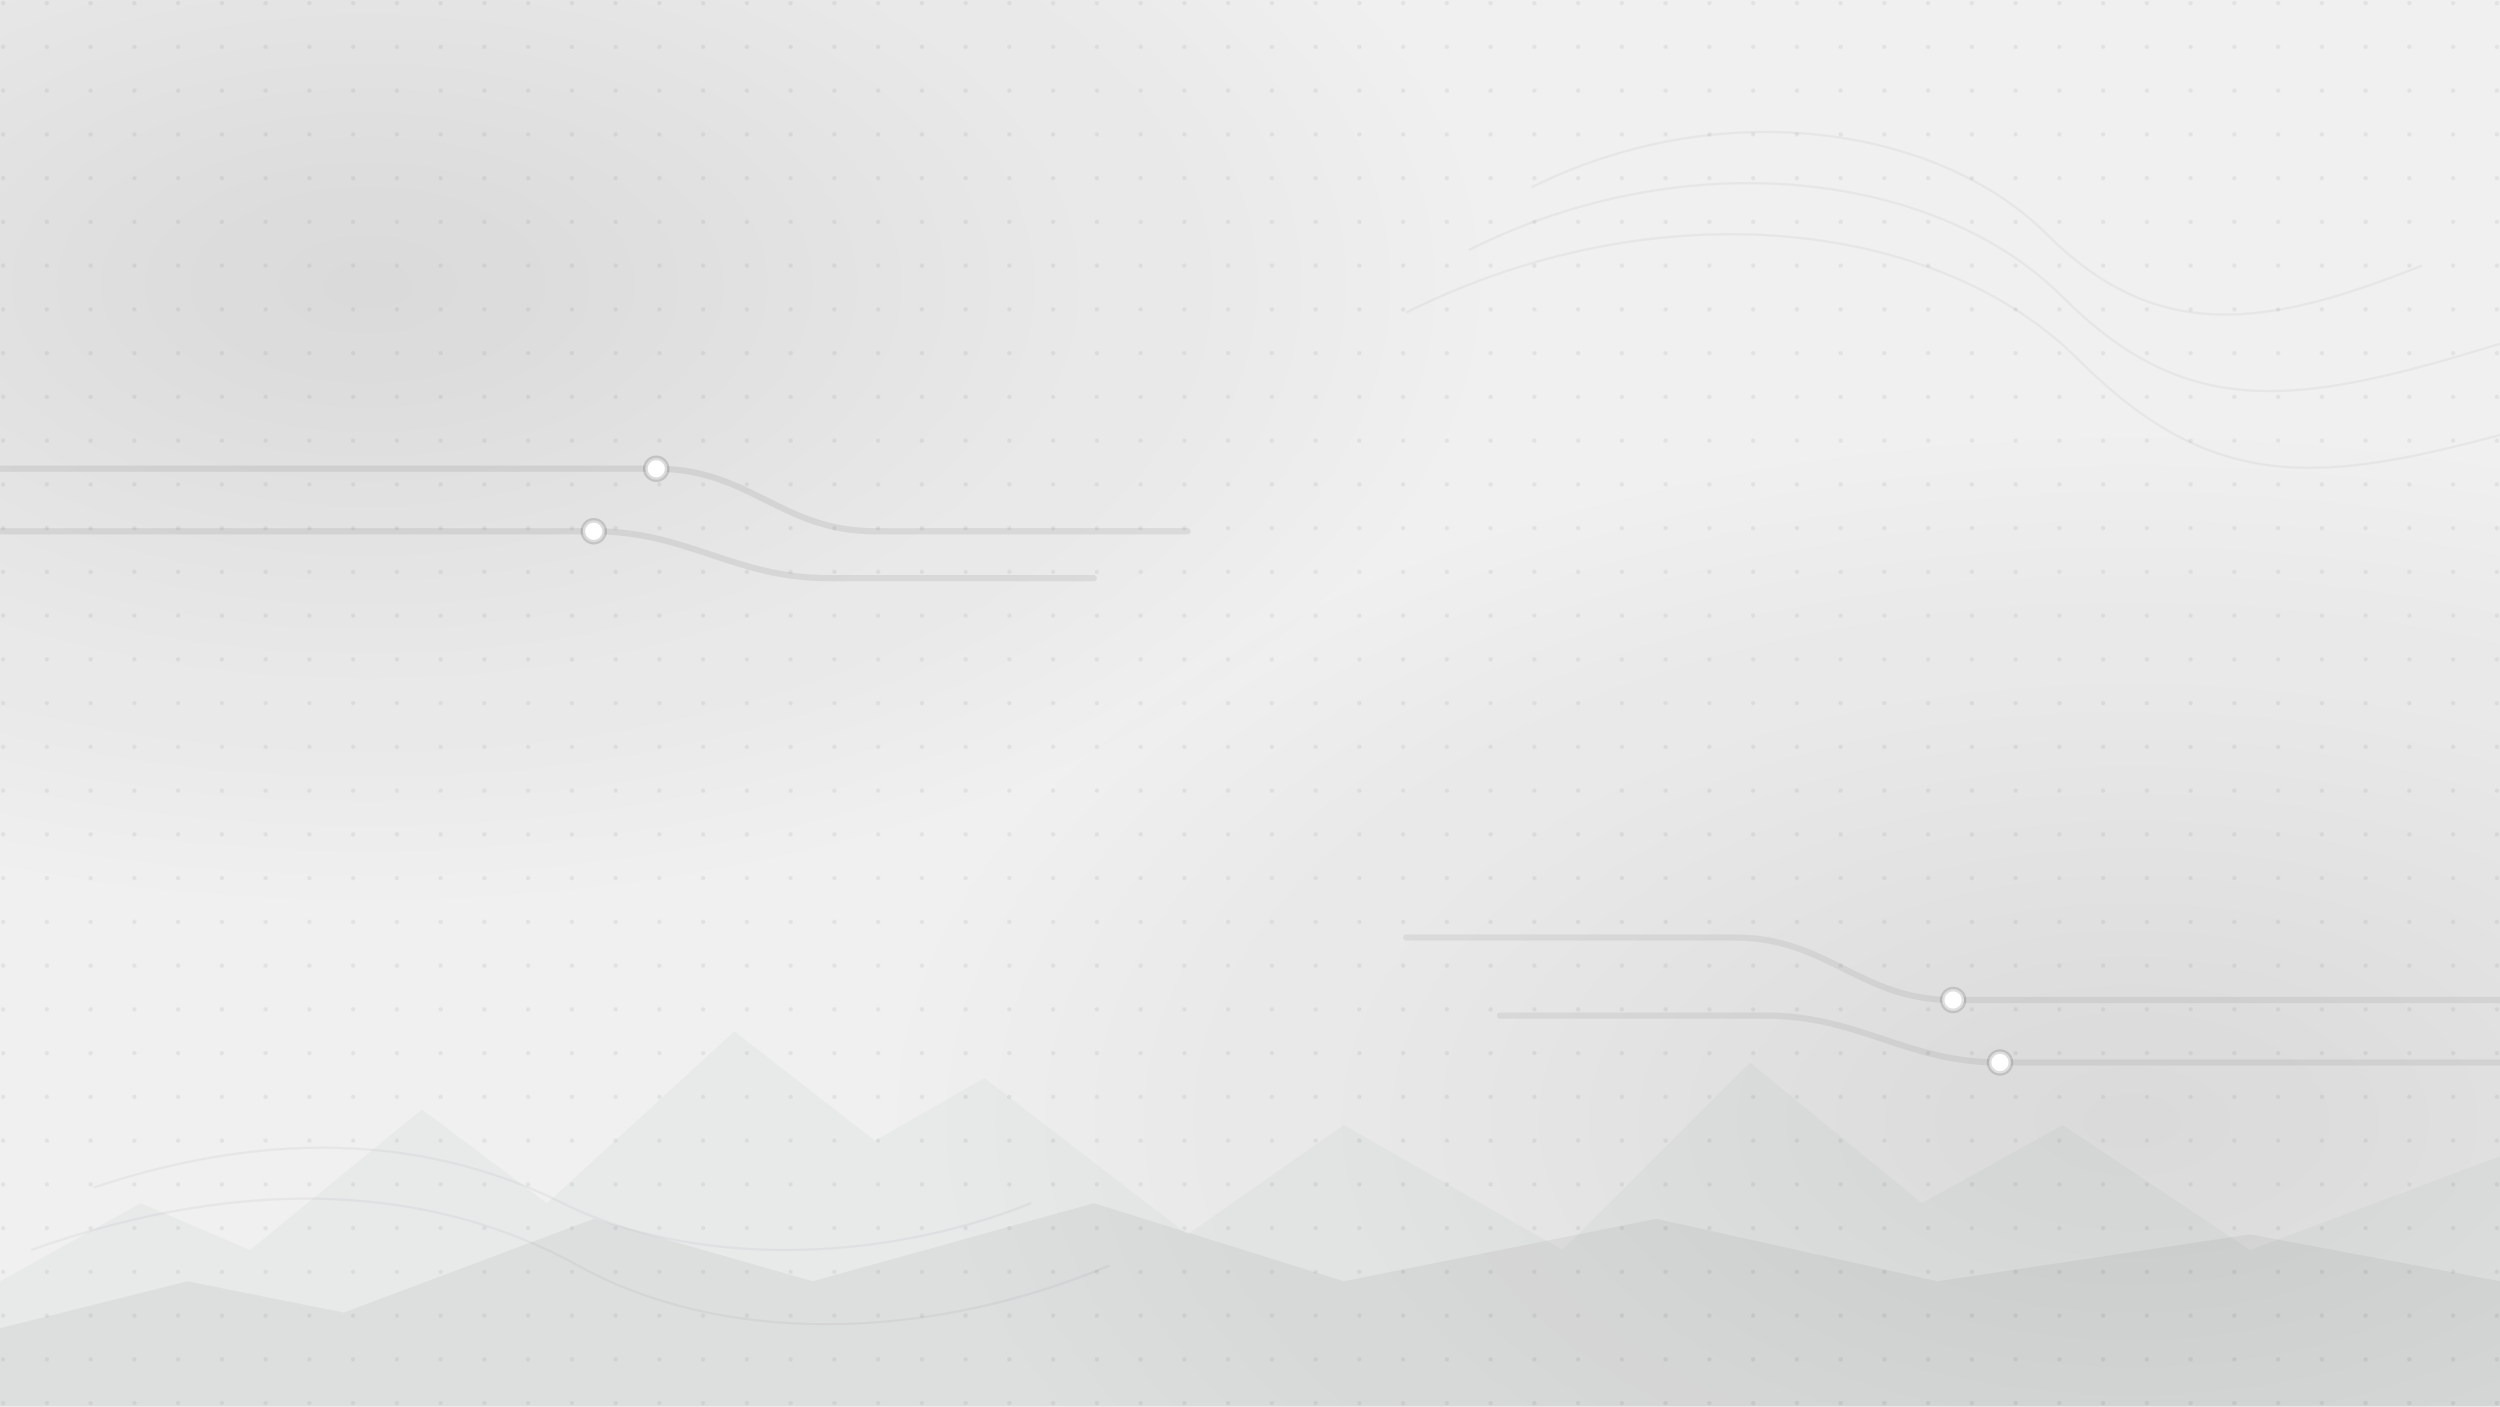
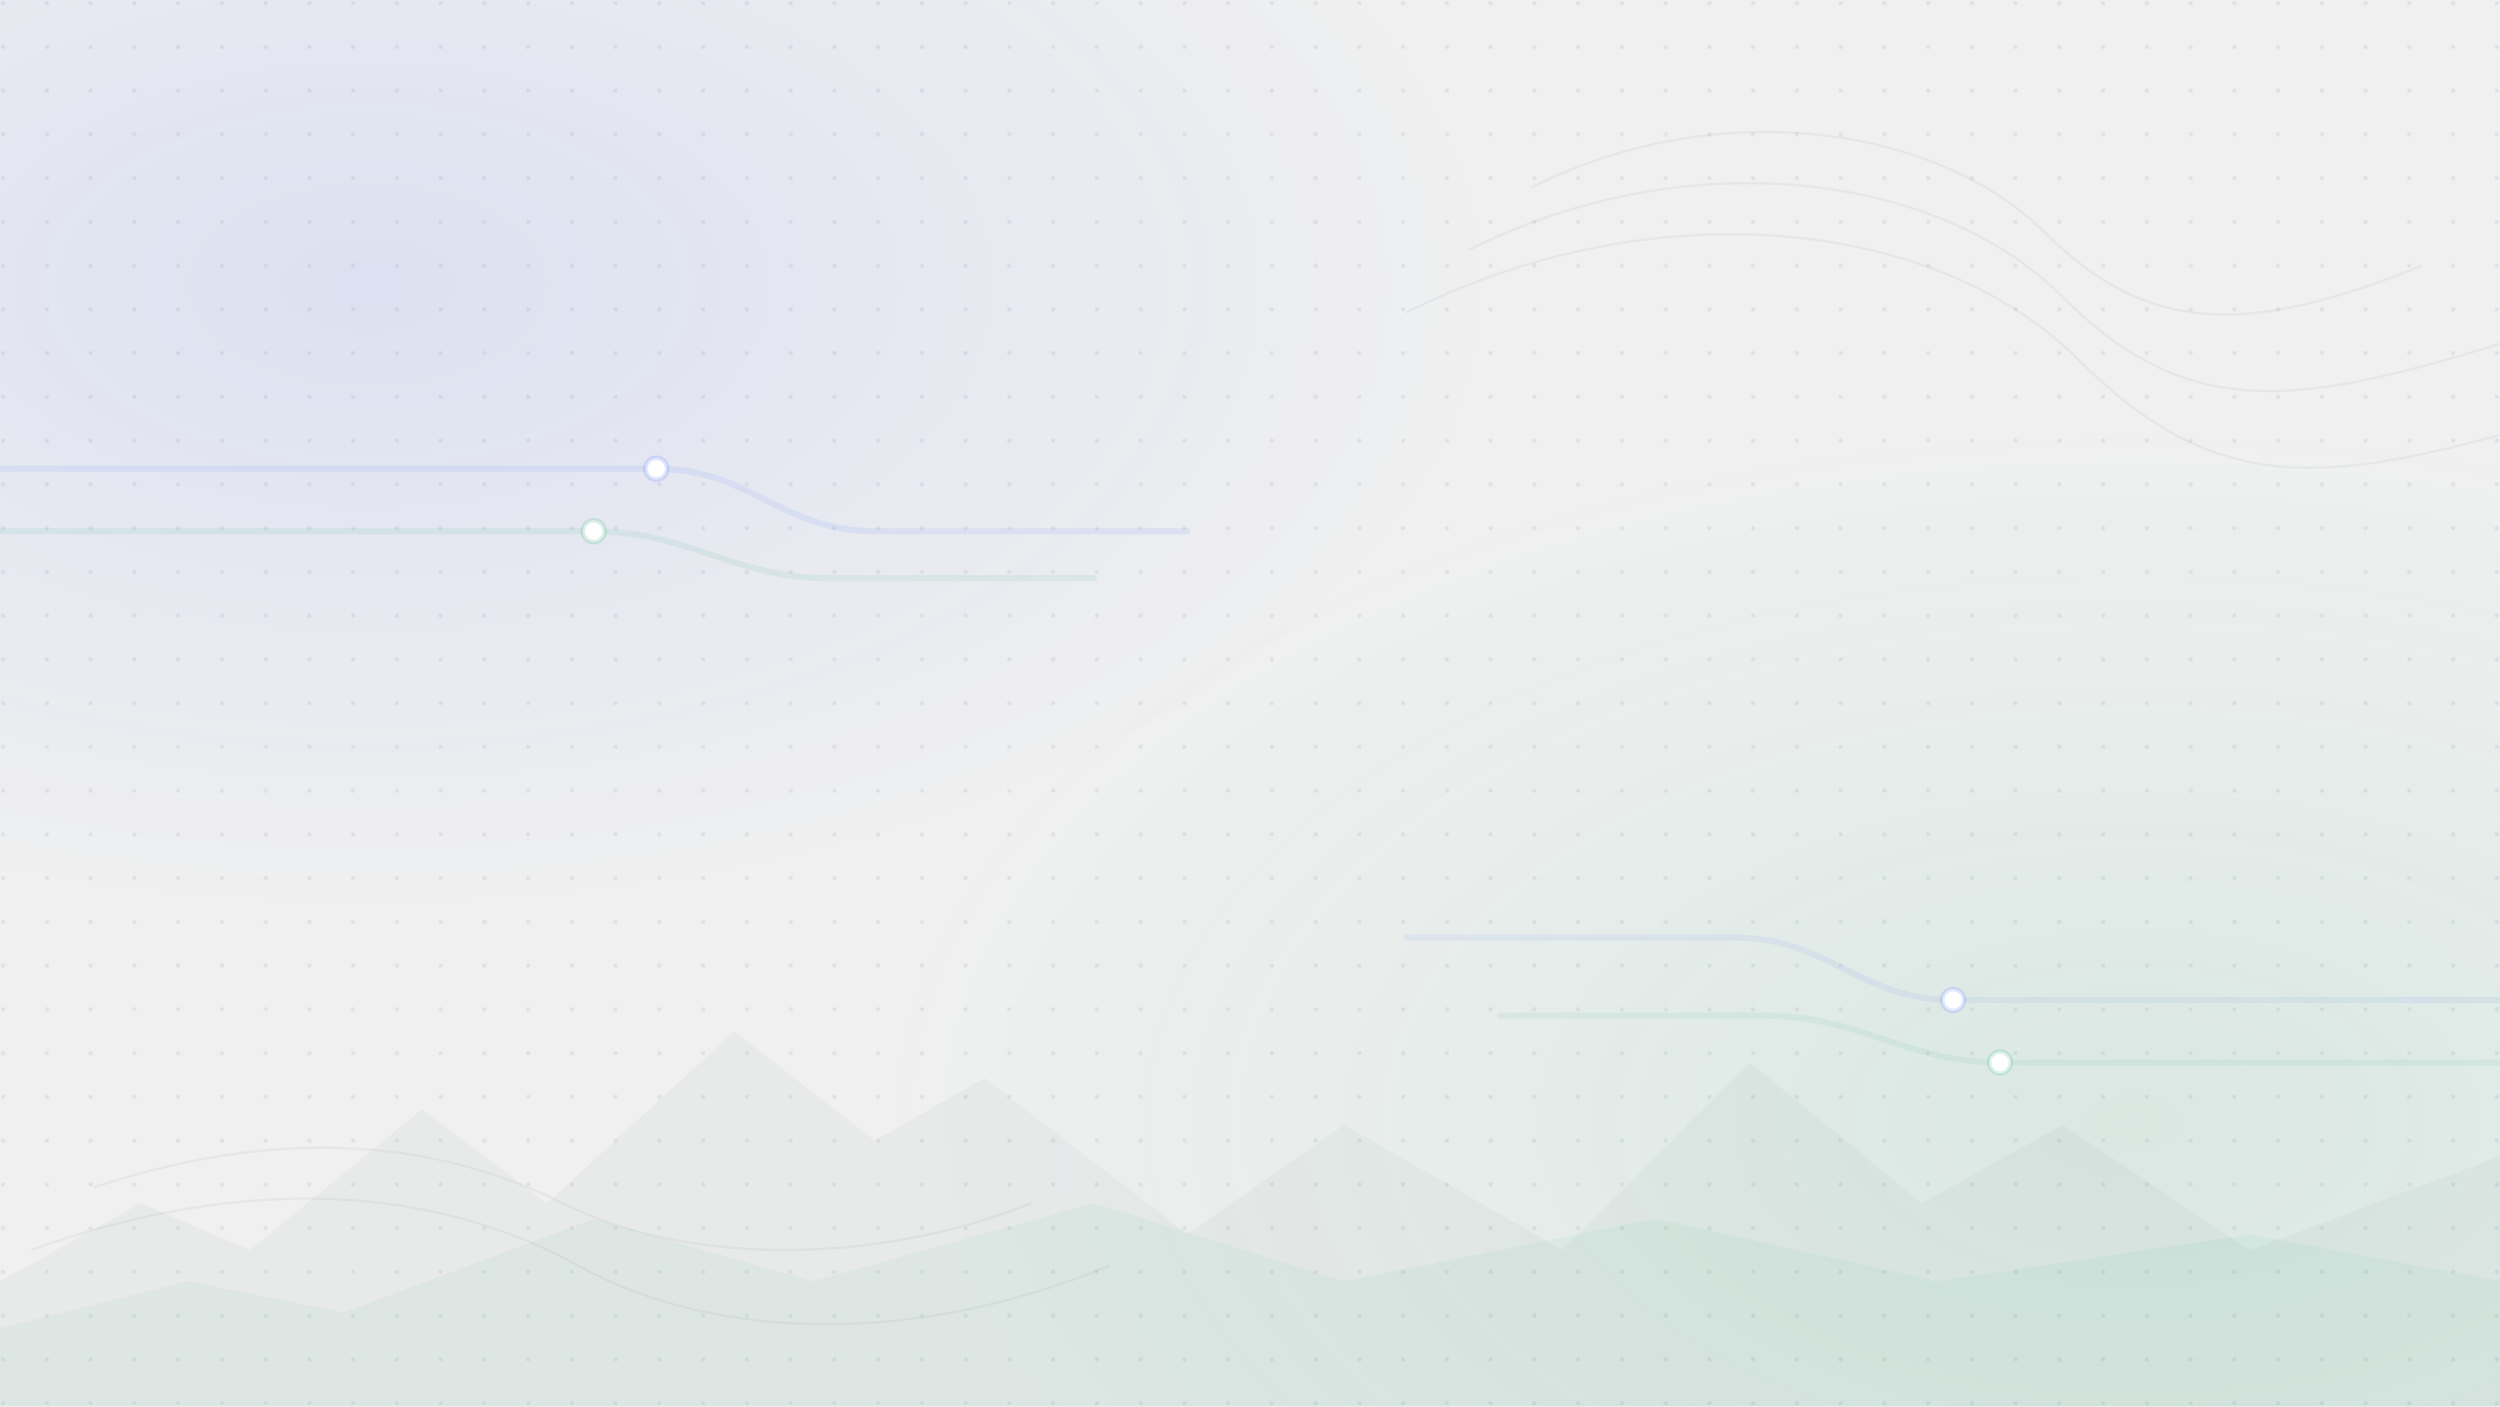
<svg xmlns="http://www.w3.org/2000/svg" viewBox="0 0 1600 900" preserveAspectRatio="xMidYMid slice">
  <defs>
    <radialGradient id="gb" cx="15%" cy="20%" r="45%">
-       <stop offset="0" stop-color="#111111" stop-opacity=".10" />
-       <stop offset="1" stop-color="#111111" stop-opacity="0" />
+       <stop offset="0" stop-color="#2E5BFF" stop-opacity=".10" />
+       <stop offset="1" stop-color="#2E5BFF" stop-opacity="0" />
    </radialGradient>
    <radialGradient id="gg" cx="85%" cy="80%" r="50%">
-       <stop offset="0" stop-color="#111111" stop-opacity=".10" />
-       <stop offset="1" stop-color="#111111" stop-opacity="0" />
+       <stop offset="0" stop-color="#12A06A" stop-opacity=".10" />
+       <stop offset="1" stop-color="#12A06A" stop-opacity="0" />
    </radialGradient>
    <pattern id="dots" width="28" height="28" patternUnits="userSpaceOnUse">
      <circle cx="2" cy="2" r="1.4" fill="#18202B" fill-opacity=".07" />
    </pattern>
  </defs>
  <rect width="1600" height="900" fill="url(#dots)" />
  <rect width="1600" height="900" fill="url(#gb)" />
  <rect width="1600" height="900" fill="url(#gg)" />
  <g fill="none" stroke="#18202B" stroke-opacity=".05" stroke-width="1.5">
    <path d="M980 120c120-60 260-40 330 30s140 60 240 20" />
    <path d="M940 160c140-70 300-50 380 30s150 70 280 30" />
    <path d="M900 200c160-80 340-60 430 30s160 80 300 40" />
    <path d="M60 760c120-40 220-30 300 10s200 40 300 0" />
    <path d="M20 800c140-50 260-40 350 10s220 50 340 0" />
  </g>
  <g fill="none" stroke-linecap="round" stroke-width="4">
-     <path d="M-20 300H420c60 0 80 40 140 40H760" stroke="#111111" stroke-opacity=".08" />
-     <path d="M-20 340H380c60 0 90 30 150 30H700" stroke="#111111" stroke-opacity=".08" />
-     <path d="M1620 640H1250c-60 0-80-40-140-40H900" stroke="#111111" stroke-opacity=".07" />
-     <path d="M1620 680H1280c-60 0-90-30-150-30H960" stroke="#111111" stroke-opacity=".07" />
+     <path d="M-20 300H420c60 0 80 40 140 40H760" stroke="#2E5BFF" stroke-opacity=".08" />
+     <path d="M-20 340H380c60 0 90 30 150 30H700" stroke="#12A06A" stroke-opacity=".08" />
+     <path d="M1620 640H1250c-60 0-80-40-140-40H900" stroke="#2E5BFF" stroke-opacity=".07" />
+     <path d="M1620 680H1280c-60 0-90-30-150-30H960" stroke="#12A06A" stroke-opacity=".07" />
  </g>
  <g fill="#fff" stroke-width="3">
-     <circle cx="420" cy="300" r="7" stroke="#111111" stroke-opacity=".15" />
-     <circle cx="380" cy="340" r="7" stroke="#111111" stroke-opacity=".15" />
-     <circle cx="1250" cy="640" r="7" stroke="#111111" stroke-opacity=".14" />
-     <circle cx="1280" cy="680" r="7" stroke="#111111" stroke-opacity=".14" />
+     <circle cx="420" cy="300" r="7" stroke="#2E5BFF" stroke-opacity=".15" />
+     <circle cx="380" cy="340" r="7" stroke="#12A06A" stroke-opacity=".15" />
+     <circle cx="1250" cy="640" r="7" stroke="#2E5BFF" stroke-opacity=".14" />
+     <circle cx="1280" cy="680" r="7" stroke="#12A06A" stroke-opacity=".14" />
  </g>
  <path d="M0 900V820l90-50 70 30 110-90 80 60 120-110 90 70 70-40 130 100 100-70 140 80 120-120 110 90 90-50 120 80 160-60V900Z" fill="#18202B" fill-opacity=".035" />
-   <path d="M0 900V850l120-30 100 20 160-60 140 40 180-50 160 50 200-40 180 40 200-30 160 30V900Z" fill="#111111" fill-opacity=".05" />
+   <path d="M0 900V850l120-30 100 20 160-60 140 40 180-50 160 50 200-40 180 40 200-30 160 30V900Z" fill="#12A06A" fill-opacity=".05" />
</svg>
